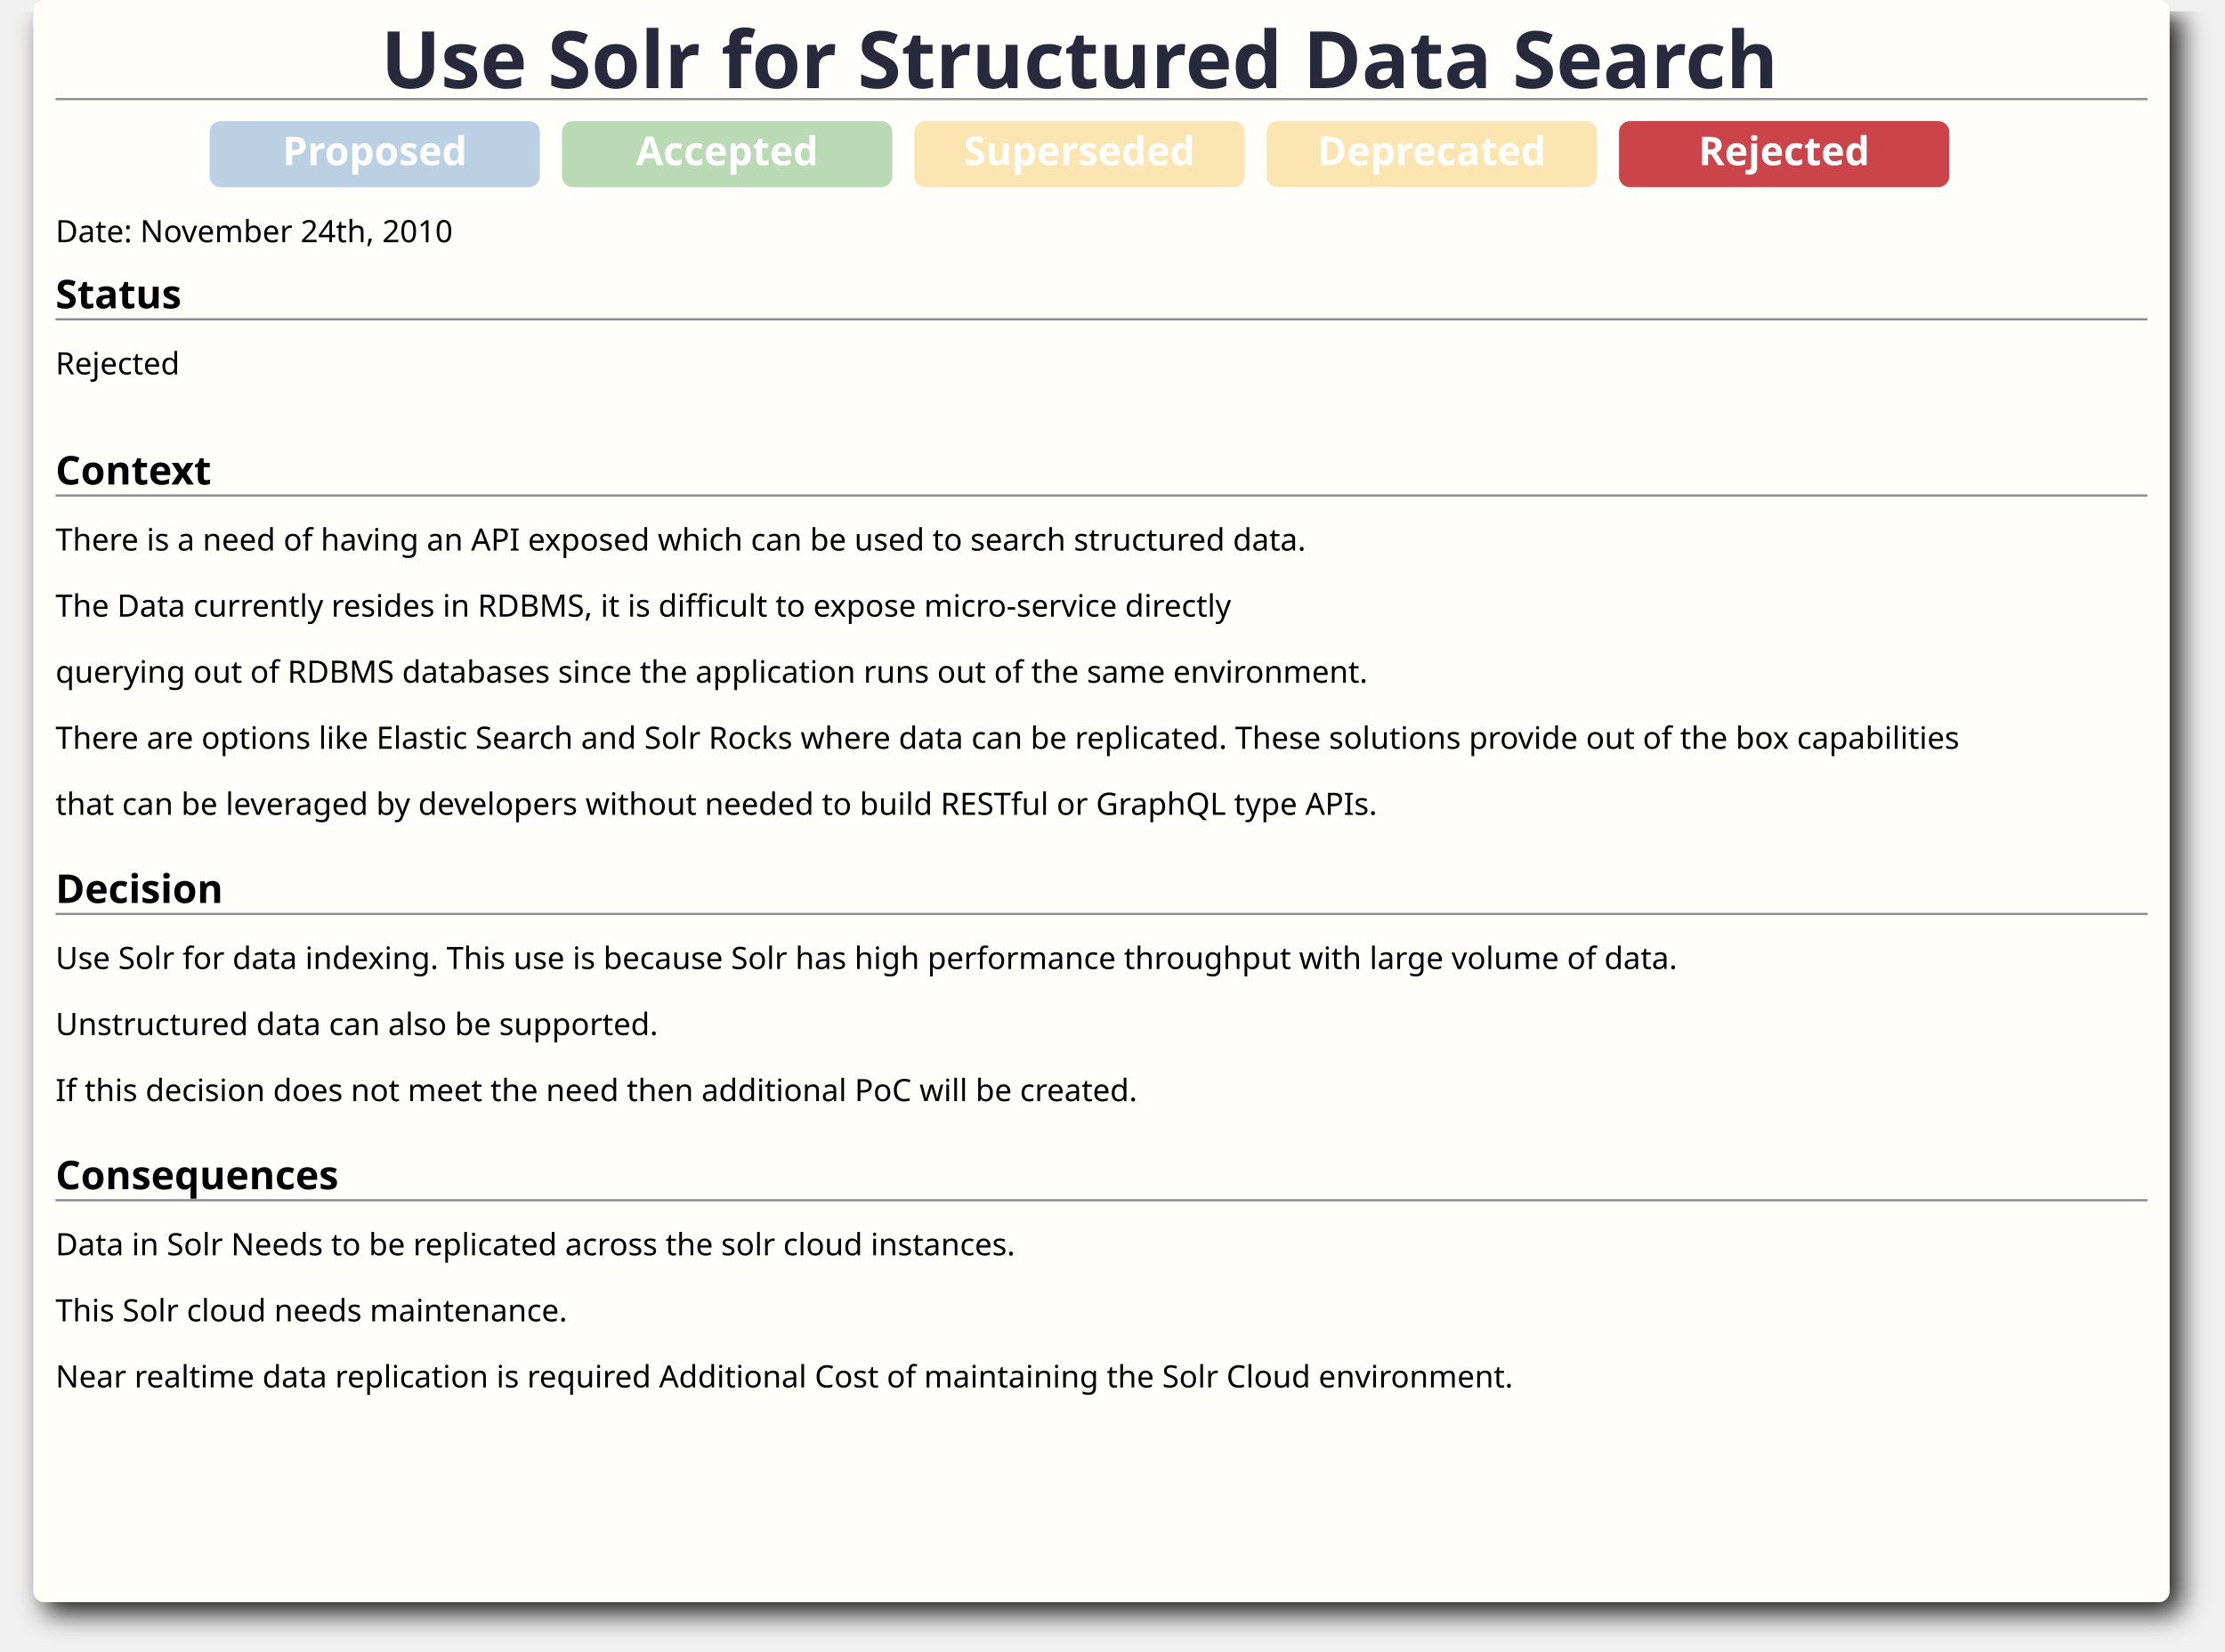
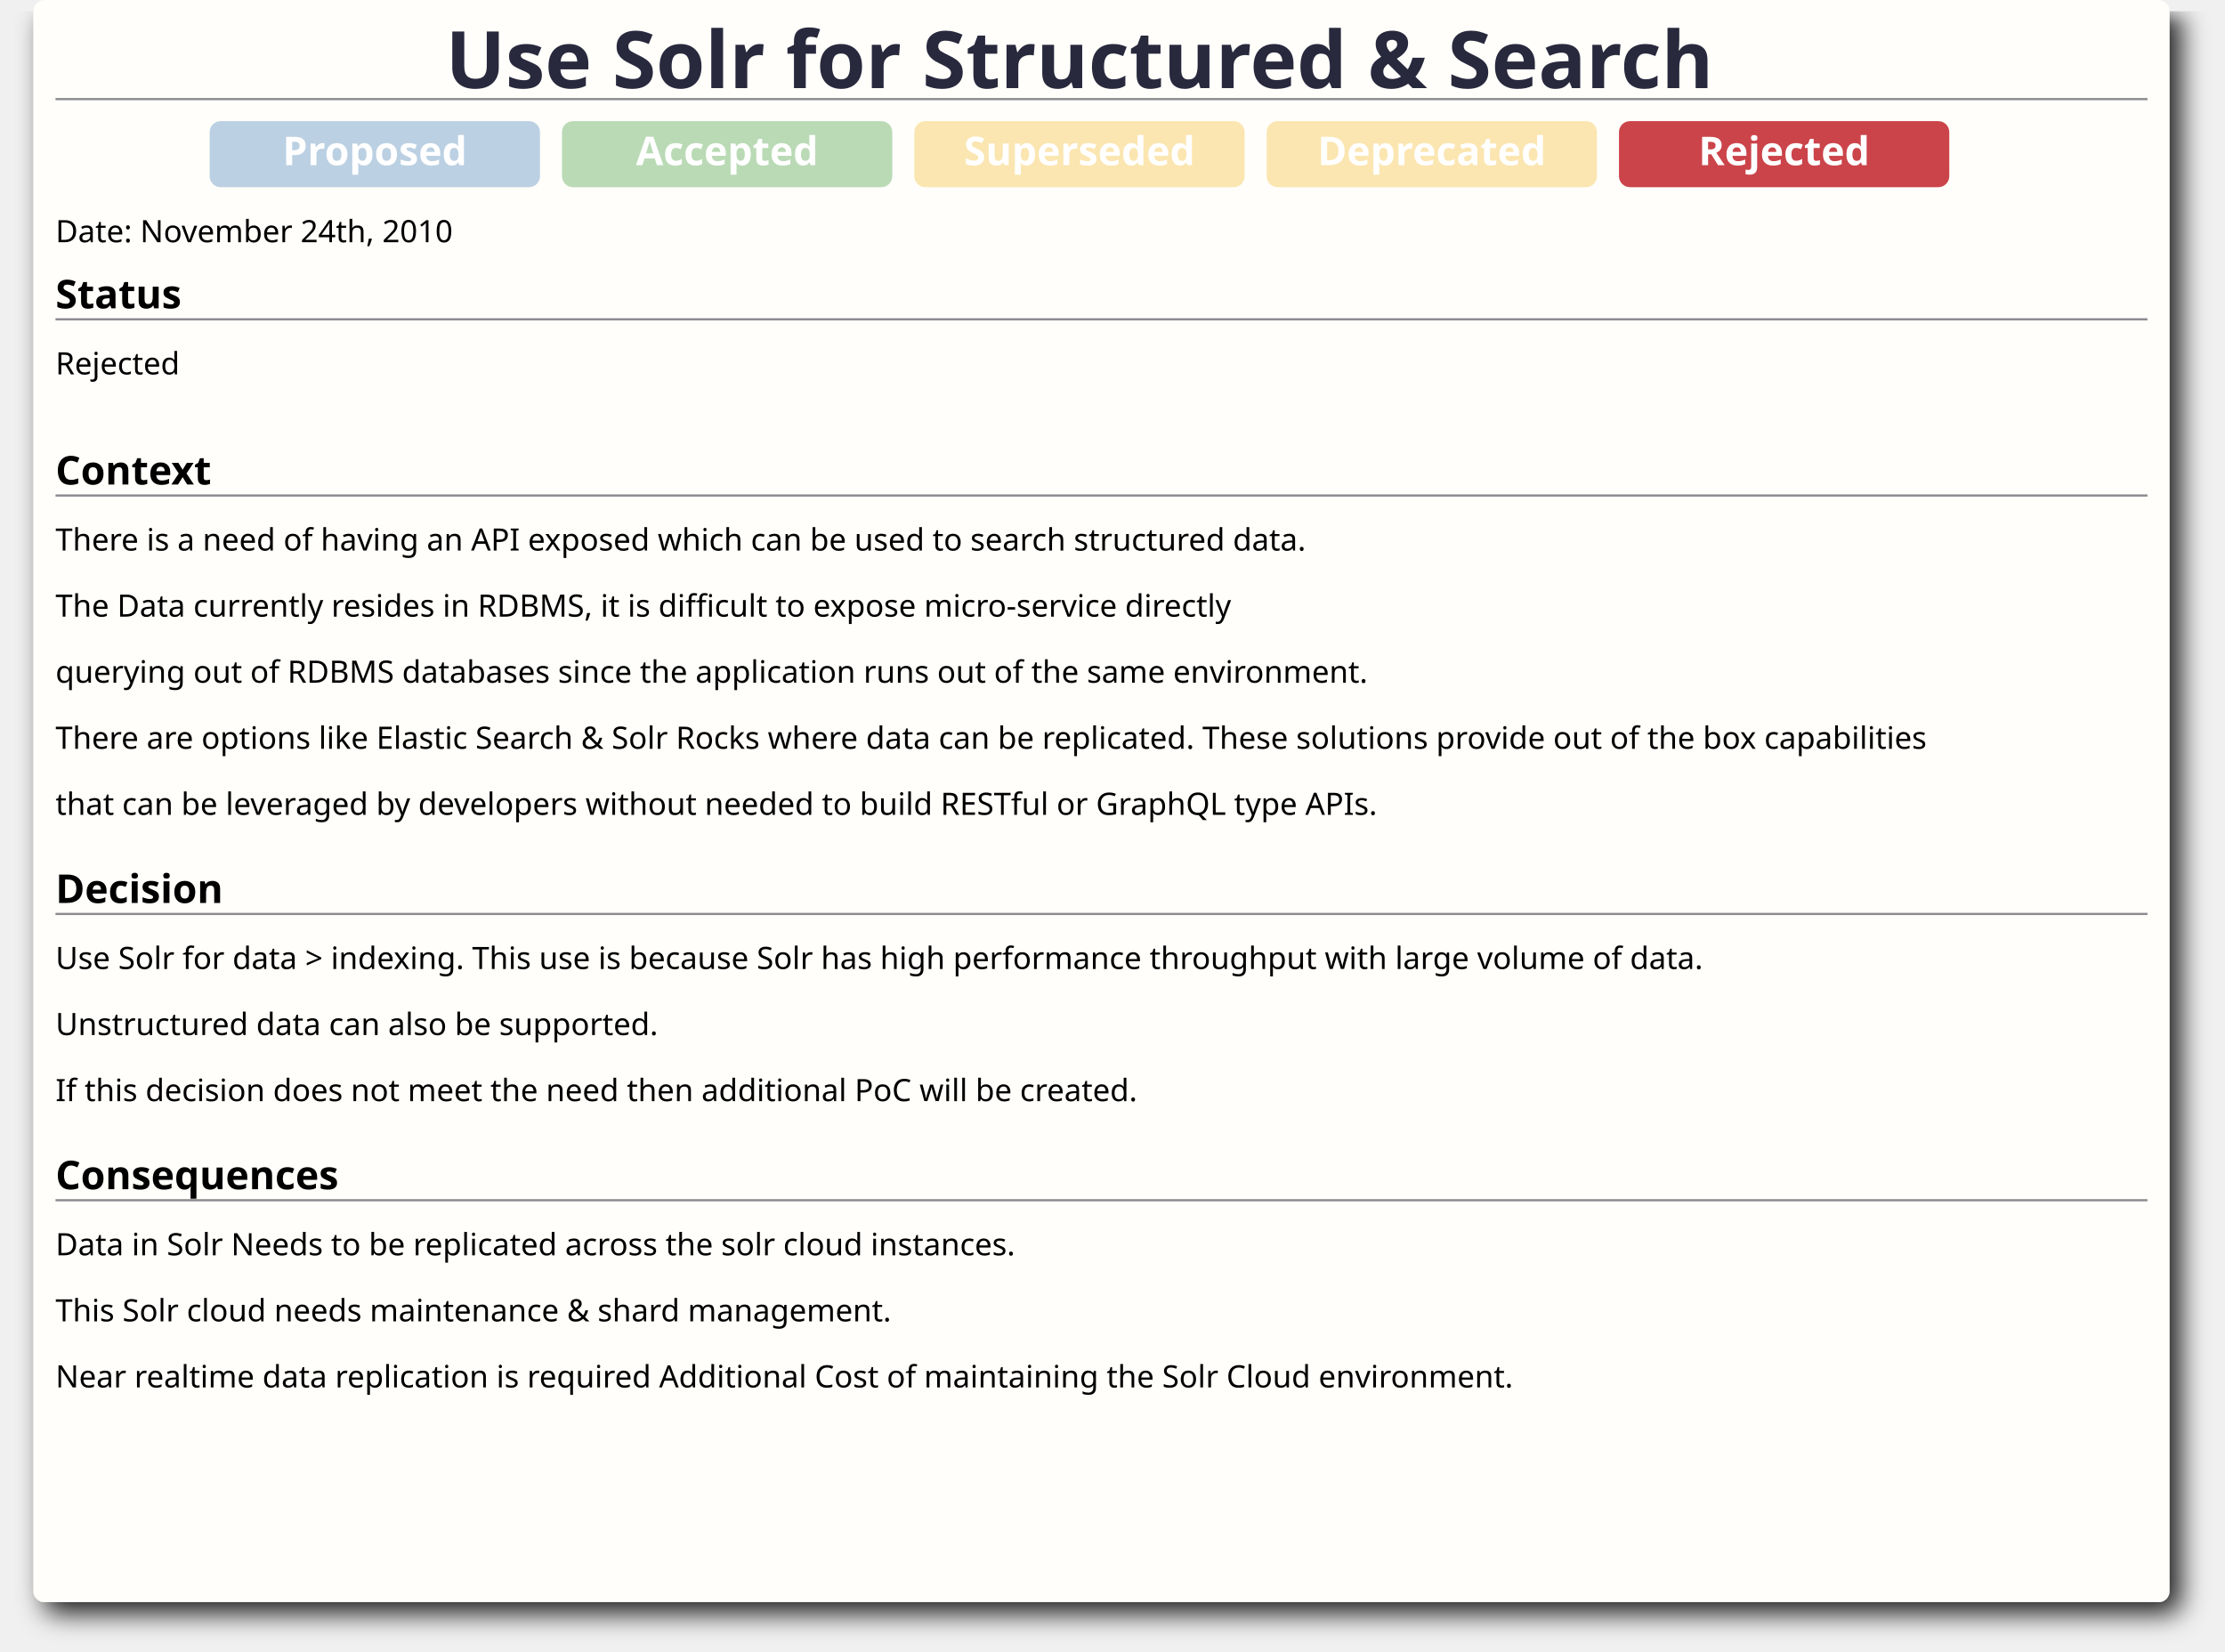
<svg xmlns="http://www.w3.org/2000/svg" xmlns:xlink="http://www.w3.org/1999/xlink" width="970" height="720" viewBox="0 0 1000 750">
  <filter id="dropShadow" height="130%">
    <feGaussianBlur in="SourceAlpha" stdDeviation="6" />
    <feOffset dx="5" dy="5" result="offsetblur" />
    <feComponentTransfer>
      <feFuncA type="linear" slope="0.9" />
    </feComponentTransfer>
    <feMerge>
      <feMergeNode />
      <feMergeNode in="SourceGraphic" />
    </feMerge>
  </filter>
  <style>
        @namespace svg url(http://www.w3.org/2000/svg);
        .title {
            font: bold 36px "Noto Sans",sans-serif;
            fill: #28293D;
        }

        .status {
            font: bold 18px "Noto Sans",sans-serif;
        }
        .content {
            font: normal 14px "Noto Sans",sans-serif;
        }
        .context {
            font: bold 18px "Noto Sans",sans-serif;
        }
        .contextline {
            font: normal 14px "Noto Sans",sans-serif;
        }
        .subtitle {
            font: bold 18px "Noto Sans",sans-serif;
            fill: white;
        }
        .unselected {
            opacity: 0.4;
        }
        svg|a:link, svg|a:visited {
            cursor: pointer;
        }

        svg|a text,
        text svg|a {
            fill: blue; /* Even for text, SVG uses fill over color */
            text-decoration: underline;
        }

        svg|a:hover, svg|a:active {
            outline: dotted 1px blue;
        }
    </style>
  <rect id="myRect" x="10" y="0" width="970" height="97%" rx="5" ry="5" fill="#fffefa" class="card" filter="url(#dropShadow)" />
-   <text x="485" y="40" class="title" text-anchor="middle">Use Solr for Structured Data Search</text>
+   <text x="485" y="40" class="title" text-anchor="middle">Use Solr for Structured &amp; Search</text>
  <line x1="20" y1="45" x2="970" y2="45" stroke="#8B8B90" />
  <g>
    <rect x="90" y="55" fill="#568BBF" width="150" height="30" rx="5" ry="5" class="unselected" />
    <text x="165" y="75" text-anchor="middle" class="subtitle">Proposed</text>
  </g>
  <g>
    <rect x="250" y="55" fill="#53A551" width="150" height="30" rx="5" ry="5" class="unselected" />
    <text x="325" y="75" text-anchor="middle" class="subtitle">Accepted</text>
  </g>
  <g>
    <rect x="410" y="55" fill="#F5C344" width="150" height="30" rx="5" ry="5" class="unselected" />
    <text x="485" y="75" text-anchor="middle" class="subtitle">Superseded</text>
  </g>
  <g>
    <rect x="570" y="55" fill="#F5C344" width="150" height="30" rx="5" ry="5" class="unselected" />
    <text x="645" y="75" text-anchor="middle" class="subtitle">Deprecated</text>
  </g>
  <g>
    <rect x="730" y="55" fill="#CB444A" width="150" height="30" rx="5" ry="5" class="selected" />
    <text x="805" y="75" text-anchor="middle" class="subtitle">Rejected</text>
  </g>
  <text x="20" y="110" class="contextline">
    <tspan>Date: </tspan>
    <tspan class="content">November 24th, 2010</tspan>
  </text>
  <text x="20" y="140">
    <tspan class="status">Status </tspan>
    <tspan x="20" dy="30" class="content">Rejected</tspan>
  </text>
  <line x1="20" y1="145" x2="970" y2="145" stroke="#8B8B90" />
  <text x="20" y="220">
    <tspan class="status">Context</tspan>
    <tspan x="20" dy="30" class="content">There is a need of having an API exposed which can be used to search structured data.</tspan>
    <tspan x="20" dy="30" class="content">The Data currently resides in RDBMS, it is difficult to expose micro-service directly</tspan>
    <tspan x="20" dy="30" class="content">querying out of RDBMS databases since the application runs out of the same environment.</tspan>
-     <tspan x="20" dy="30" class="content">There are options like Elastic Search and <tspan>
+     <tspan x="20" dy="30" class="content">There are options like Elastic Search &amp; <tspan>
        <a href="https://solr.apache.org/" xlink:href="https://solr.apache.org/" target="_blank">Solr Rocks</a>
      </tspan> where data can be replicated. These solutions provide out of the box capabilities</tspan>
    <tspan x="20" dy="30" class="content">that can be leveraged by developers without needed to build <tspan>
        <a href="https://en.wikipedia.org/wiki/Representational_state_transfer" xlink:href="https://en.wikipedia.org/wiki/Representational_state_transfer" target="_blank">RESTful</a>
      </tspan> or <tspan>
        <a href="https://graphql.org/" xlink:href="https://graphql.org/" target="_blank">GraphQL</a>
      </tspan> type APIs.</tspan>
  </text>
  <line x1="20" y1="225" x2="970" y2="225" stroke="#8B8B90" />
  <text x="20" y="410">
    <tspan class="status">Decision</tspan>
-     <tspan x="20" dy="30" class="content">Use Solr for data indexing. This use is because Solr has high performance throughput with large volume of data. </tspan>
+     <tspan x="20" dy="30" class="content">Use Solr for data &gt; indexing. This use is because Solr has high performance throughput with large volume of data. </tspan>
    <tspan x="20" dy="30" class="content">Unstructured data can also be supported. </tspan>
    <tspan x="20" dy="30" class="content">If this decision does not meet the need then additional PoC will be created. </tspan>
  </text>
  <line x1="20" y1="415" x2="970" y2="415" stroke="#8B8B90" />
  <text x="20" y="540">
    <tspan class="status">Consequences</tspan>
    <tspan x="20" dy="30" class="content">
      <tspan>
        <a href="https://solr.apache.org/" xlink:href="https://solr.apache.org/" target="_blank">Data</a>
      </tspan> in <tspan>
        <a href="https://solr.apache.org/" xlink:href="https://solr.apache.org/" target="_blank">Solr</a>
      </tspan> Needs to be replicated across the solr cloud instances. </tspan>
-     <tspan x="20" dy="30" class="content">This Solr cloud needs maintenance. </tspan>
+     <tspan x="20" dy="30" class="content">This Solr cloud needs maintenance &amp; shard management. </tspan>
    <tspan x="20" dy="30" class="content">Near realtime data replication is required Additional Cost of maintaining the Solr Cloud environment. </tspan>
  </text>
  <line x1="20" y1="545" x2="970" y2="545" stroke="#8B8B90" />
</svg>
